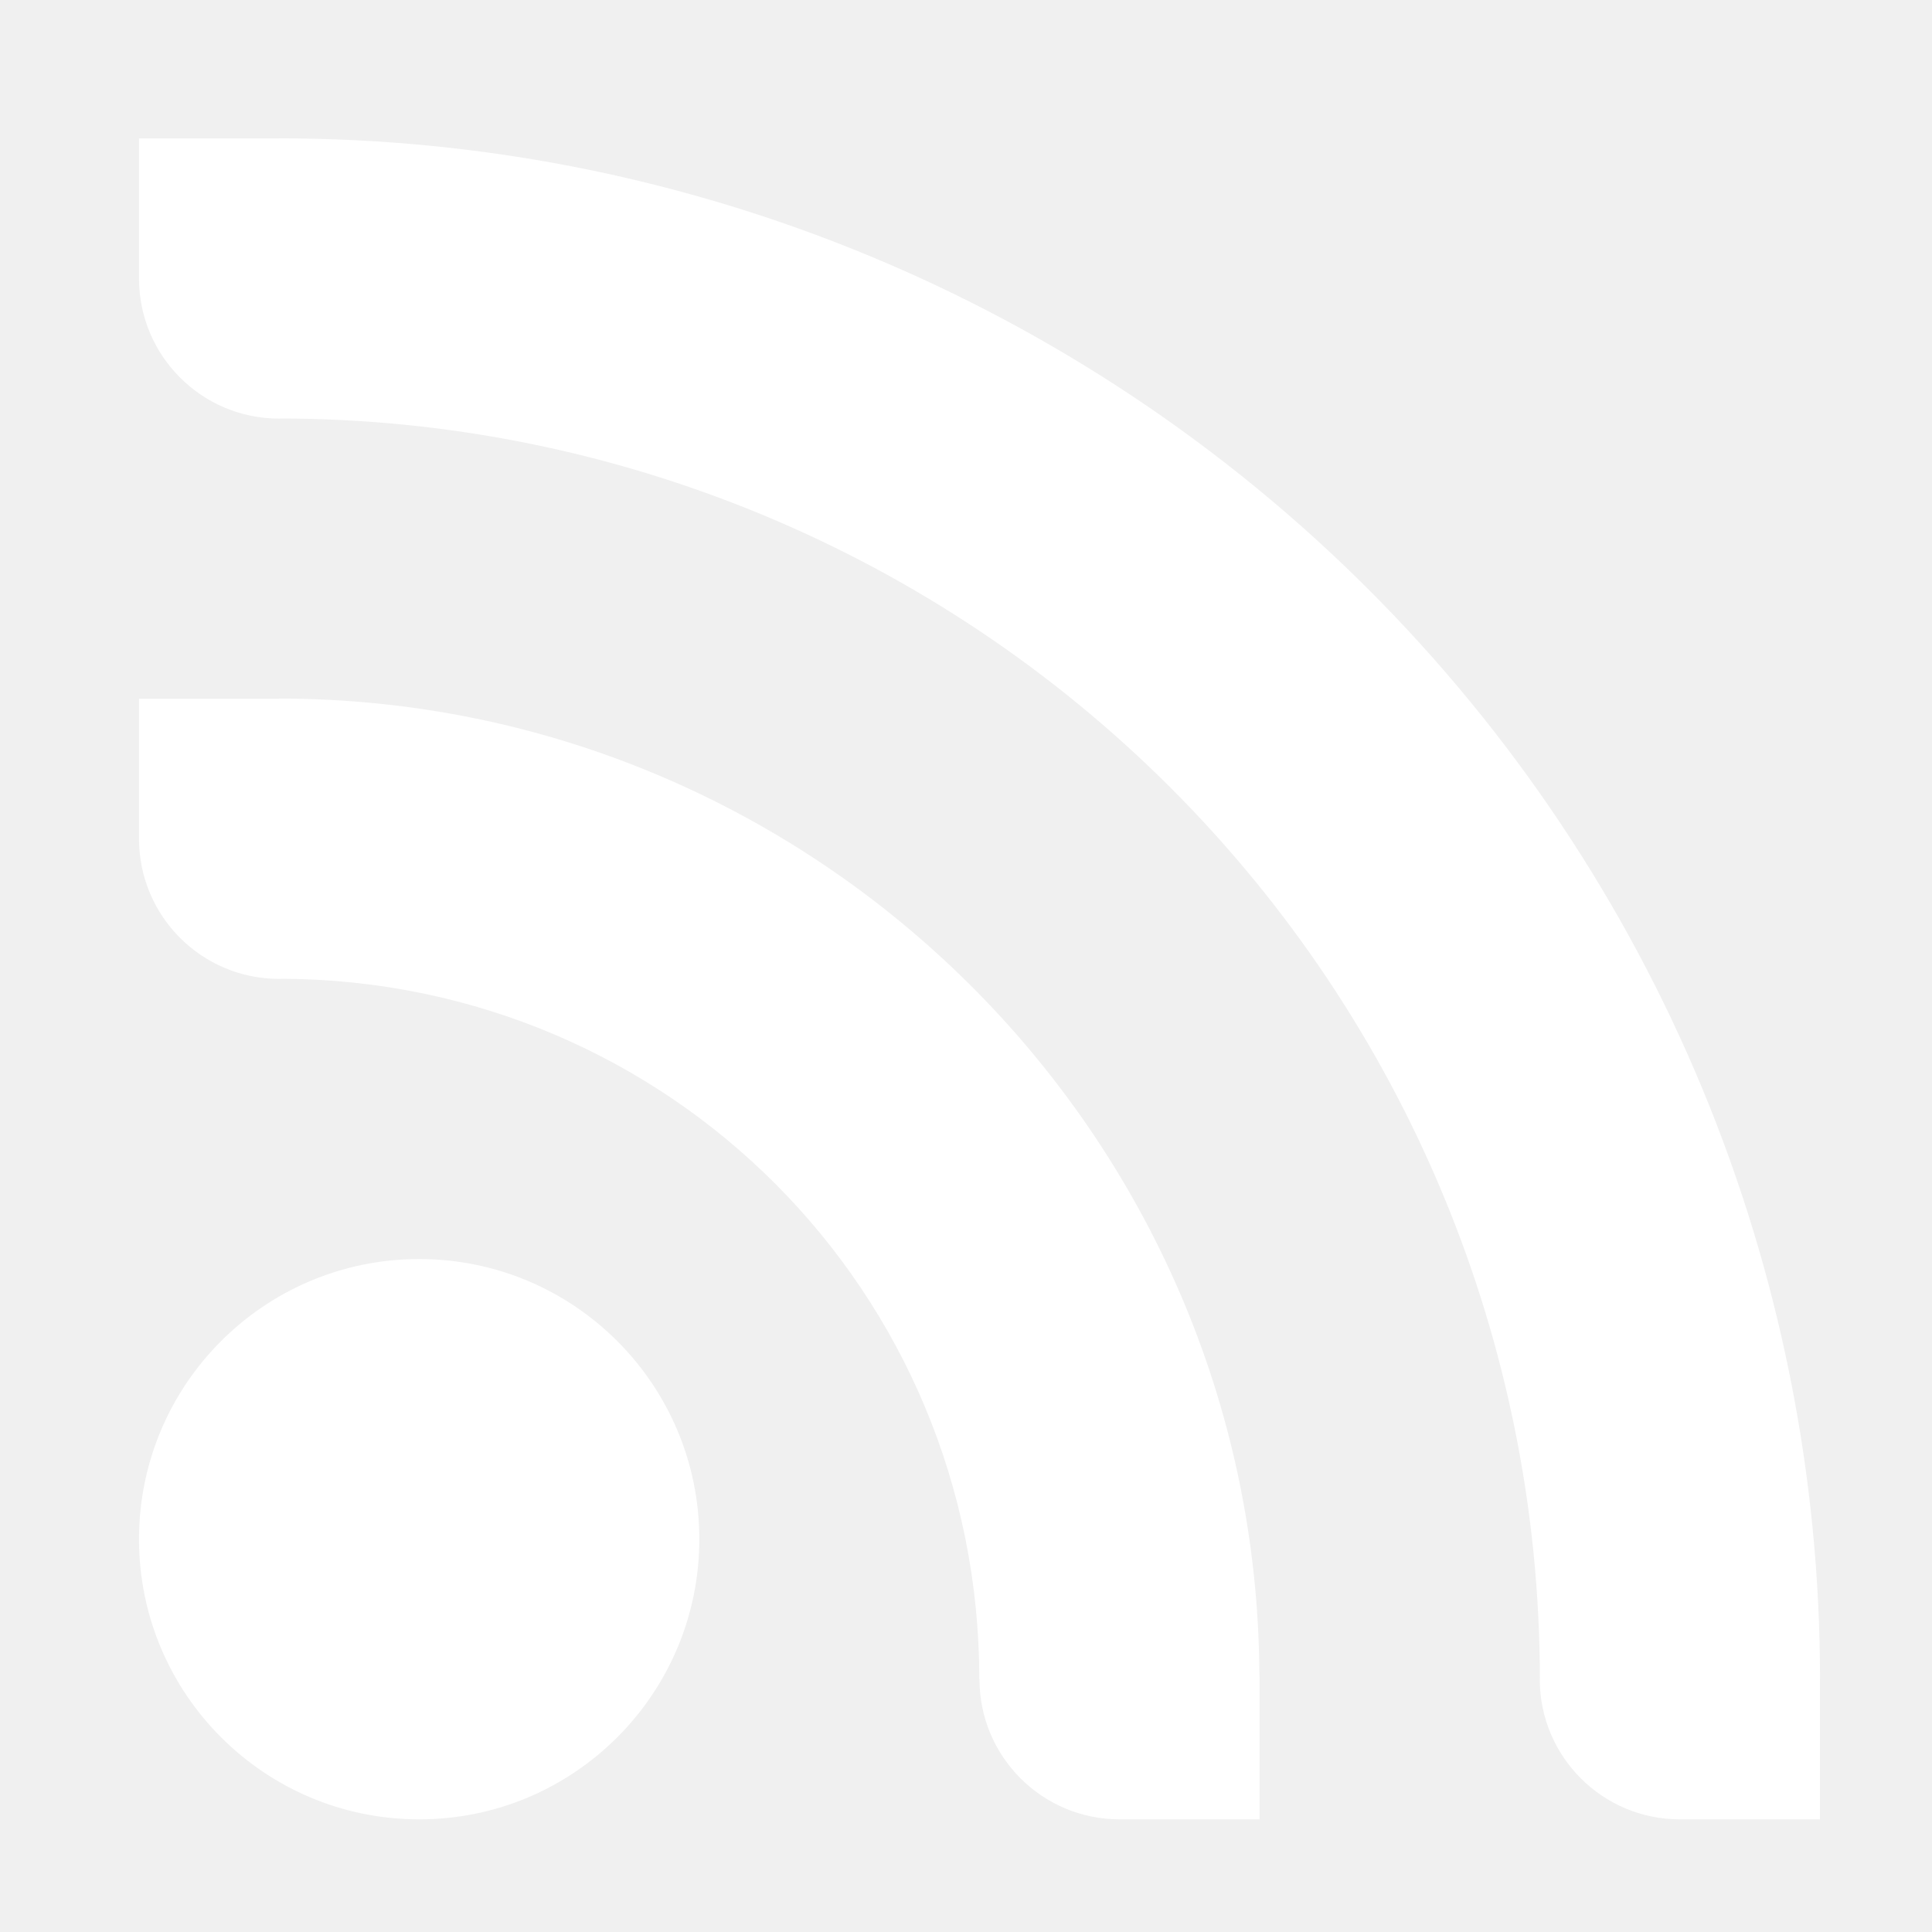
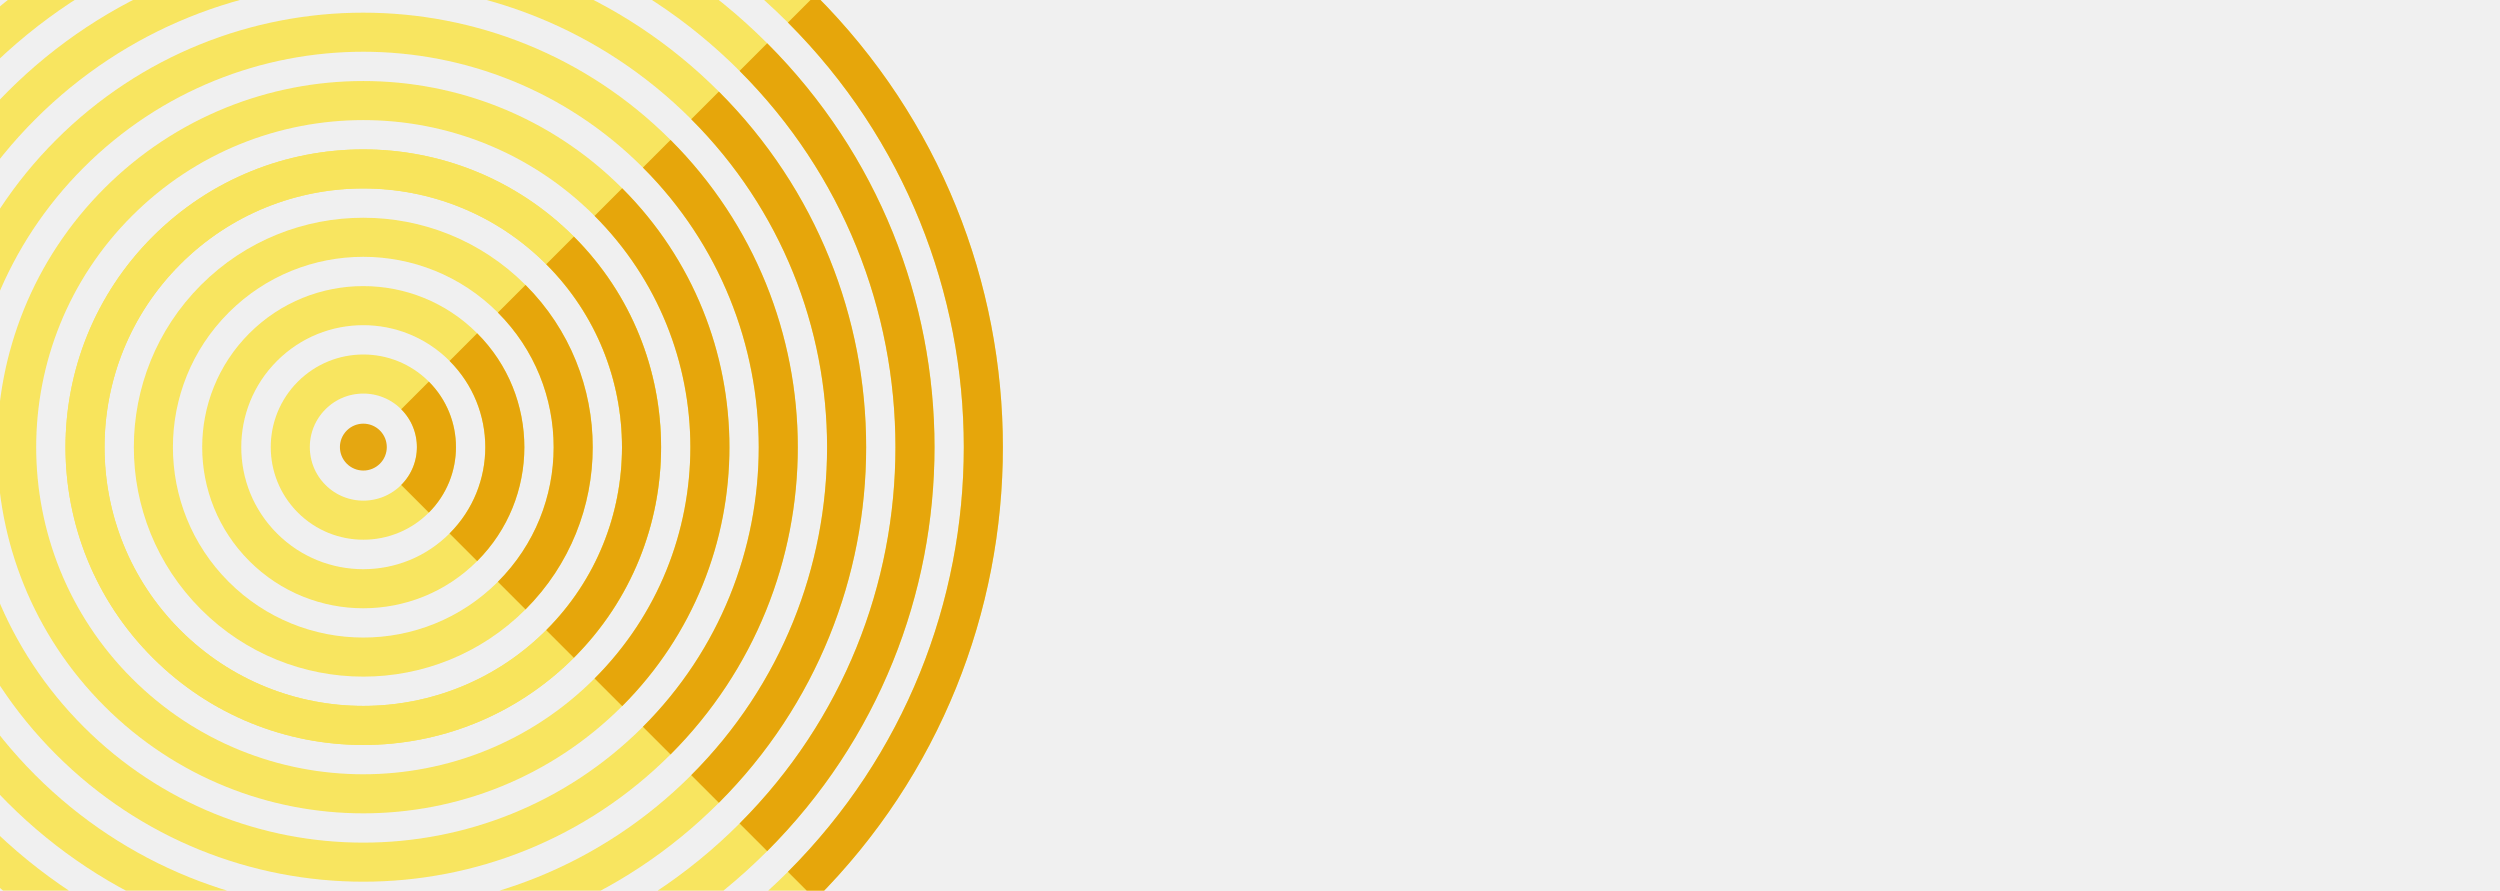
- <svg xmlns="http://www.w3.org/2000/svg" width="512" height="512" version="1.0">
-   <path style="marker:none" d="M73.99 36.663v.028a37.121 37.121 0 0 0-.027-.002h-37.12v37.12a37.121 37.121 0 0 0 37.12 37.124 37.121 37.121 0 0 0 .658-.024 334.04 334.04 0 0 1 235.608 97.85 334.04 334.04 0 0 1 97.851 235.775 37.121 37.121 0 0 0-.025.49 37.121 37.121 0 0 0 37.123 37.122h37.12v-37.082a37.121 37.121 0 0 0 .001-.04 37.121 37.121 0 0 0 0-.027h.026a408.384 408.384 0 0 0-119.598-288.736A408.384 408.384 0 0 0 73.99 36.663zm-.074 148.465v.047H36.842v37.121a37.121 37.121 0 0 0 37.121 37.121 37.121 37.121 0 0 0 .975-.033c102.473.546 184.588 82.99 184.588 185.598h.047a37.121 37.121 0 0 0-.002.043 37.121 37.121 0 0 0 37.12 37.12h37.122v-37.12a37.121 37.121 0 0 0-.07-2.008c-1.066-142.174-117.41-257.889-259.827-257.889zm37.168 148.531a74.243 74.243 0 0 0-74.242 74.245 74.243 74.243 0 0 0 74.242 74.242 74.243 74.243 0 0 0 74.244-74.242 74.243 74.243 0 0 0-74.244-74.245z" color="#000" overflow="visible" fill="#fff" />
+ <svg xmlns="http://www.w3.org/2000/svg" width="1280" height="456" viewBox="0 0 338.667 120.65">
+   <defs>
+     <clipPath clipPathUnits="userSpaceOnUse" id="a">
+       <path fill="#f5c211" fill-opacity=".965" stroke="#f6c211" stroke-width="0" stroke-opacity=".971" d="M135.996 846.686h338.667v120.65H135.996z" />
+     </clipPath>
+   </defs>
+   <g clip-path="url(#a)" transform="translate(-135.996 -846.686)">
+     <circle transform="rotate(-45)" cx="-510.556" cy="772.495" r="3.175" fill="#e5a50a" fill-opacity=".965" />
+     <circle transform="rotate(-45)" r="9.899" cy="772.495" cx="-510.556" fill="none" stroke="#f8e45c" stroke-width="5.292" stroke-opacity=".971" />
+     <circle transform="rotate(-45)" cx="-510.571" cy="772.495" r="19.175" fill="none" stroke="#f8e45c" stroke-width="5.292" stroke-opacity=".971" />
+     <circle transform="rotate(-45)" r="28.435" cy="772.495" cx="-510.571" fill="none" stroke="#f8e45c" stroke-width="5.292" stroke-opacity=".971" />
+     <circle transform="rotate(-45)" cx="-510.571" cy="772.495" r="37.695" fill="none" stroke="#f8e45c" stroke-width="5.292" stroke-opacity=".971" />
+     <circle transform="rotate(-45)" r="37.695" cy="772.495" cx="-510.571" fill="none" stroke="#f8e45c" stroke-width="5.292" stroke-opacity=".971" />
+     <circle transform="rotate(-45)" cx="-510.571" cy="772.495" r="46.956" fill="none" stroke="#f8e45c" stroke-width="5.292" stroke-opacity=".971" />
+     <circle transform="rotate(-45)" r="56.216" cy="772.495" cx="-510.571" fill="none" stroke="#f8e45c" stroke-width="5.292" stroke-opacity=".971" />
+     <circle transform="rotate(-45)" cx="-510.571" cy="772.495" r="65.477" fill="none" stroke="#f8e45c" stroke-width="5.292" stroke-opacity=".971" />
+     <circle transform="rotate(-45)" r="74.737" cy="772.495" cx="-510.571" fill="none" stroke="#f8e45c" stroke-width="5.292" stroke-opacity=".971" />
+     <circle transform="rotate(-45)" cx="-510.571" cy="772.495" r="83.997" fill="none" stroke="#f8e45c" stroke-width="5.292" stroke-opacity=".971" />
+     <path d="M244.604 847.87a83.997 83.997 0 0 1 0 118.79M238.055 854.418a74.737 74.737 0 0 1 0 105.694M231.507 860.966a65.477 65.477 0 0 1 0 92.598M224.96 867.514a56.216 56.216 0 0 1 0 79.502M218.411 874.062a46.956 46.956 0 0 1 0 66.406M211.863 880.61a37.695 37.695 0 0 1 0 53.31M205.315 887.159a28.435 28.435 0 0 1 0 40.213M198.767 893.707a19.175 19.175 0 0 1 0 27.117M192.219 900.255a9.899 9.899 0 0 1 0 13.999" fill="none" stroke="#e5a50a" stroke-width="5.292" stroke-opacity=".975" />
+   </g>
</svg>
